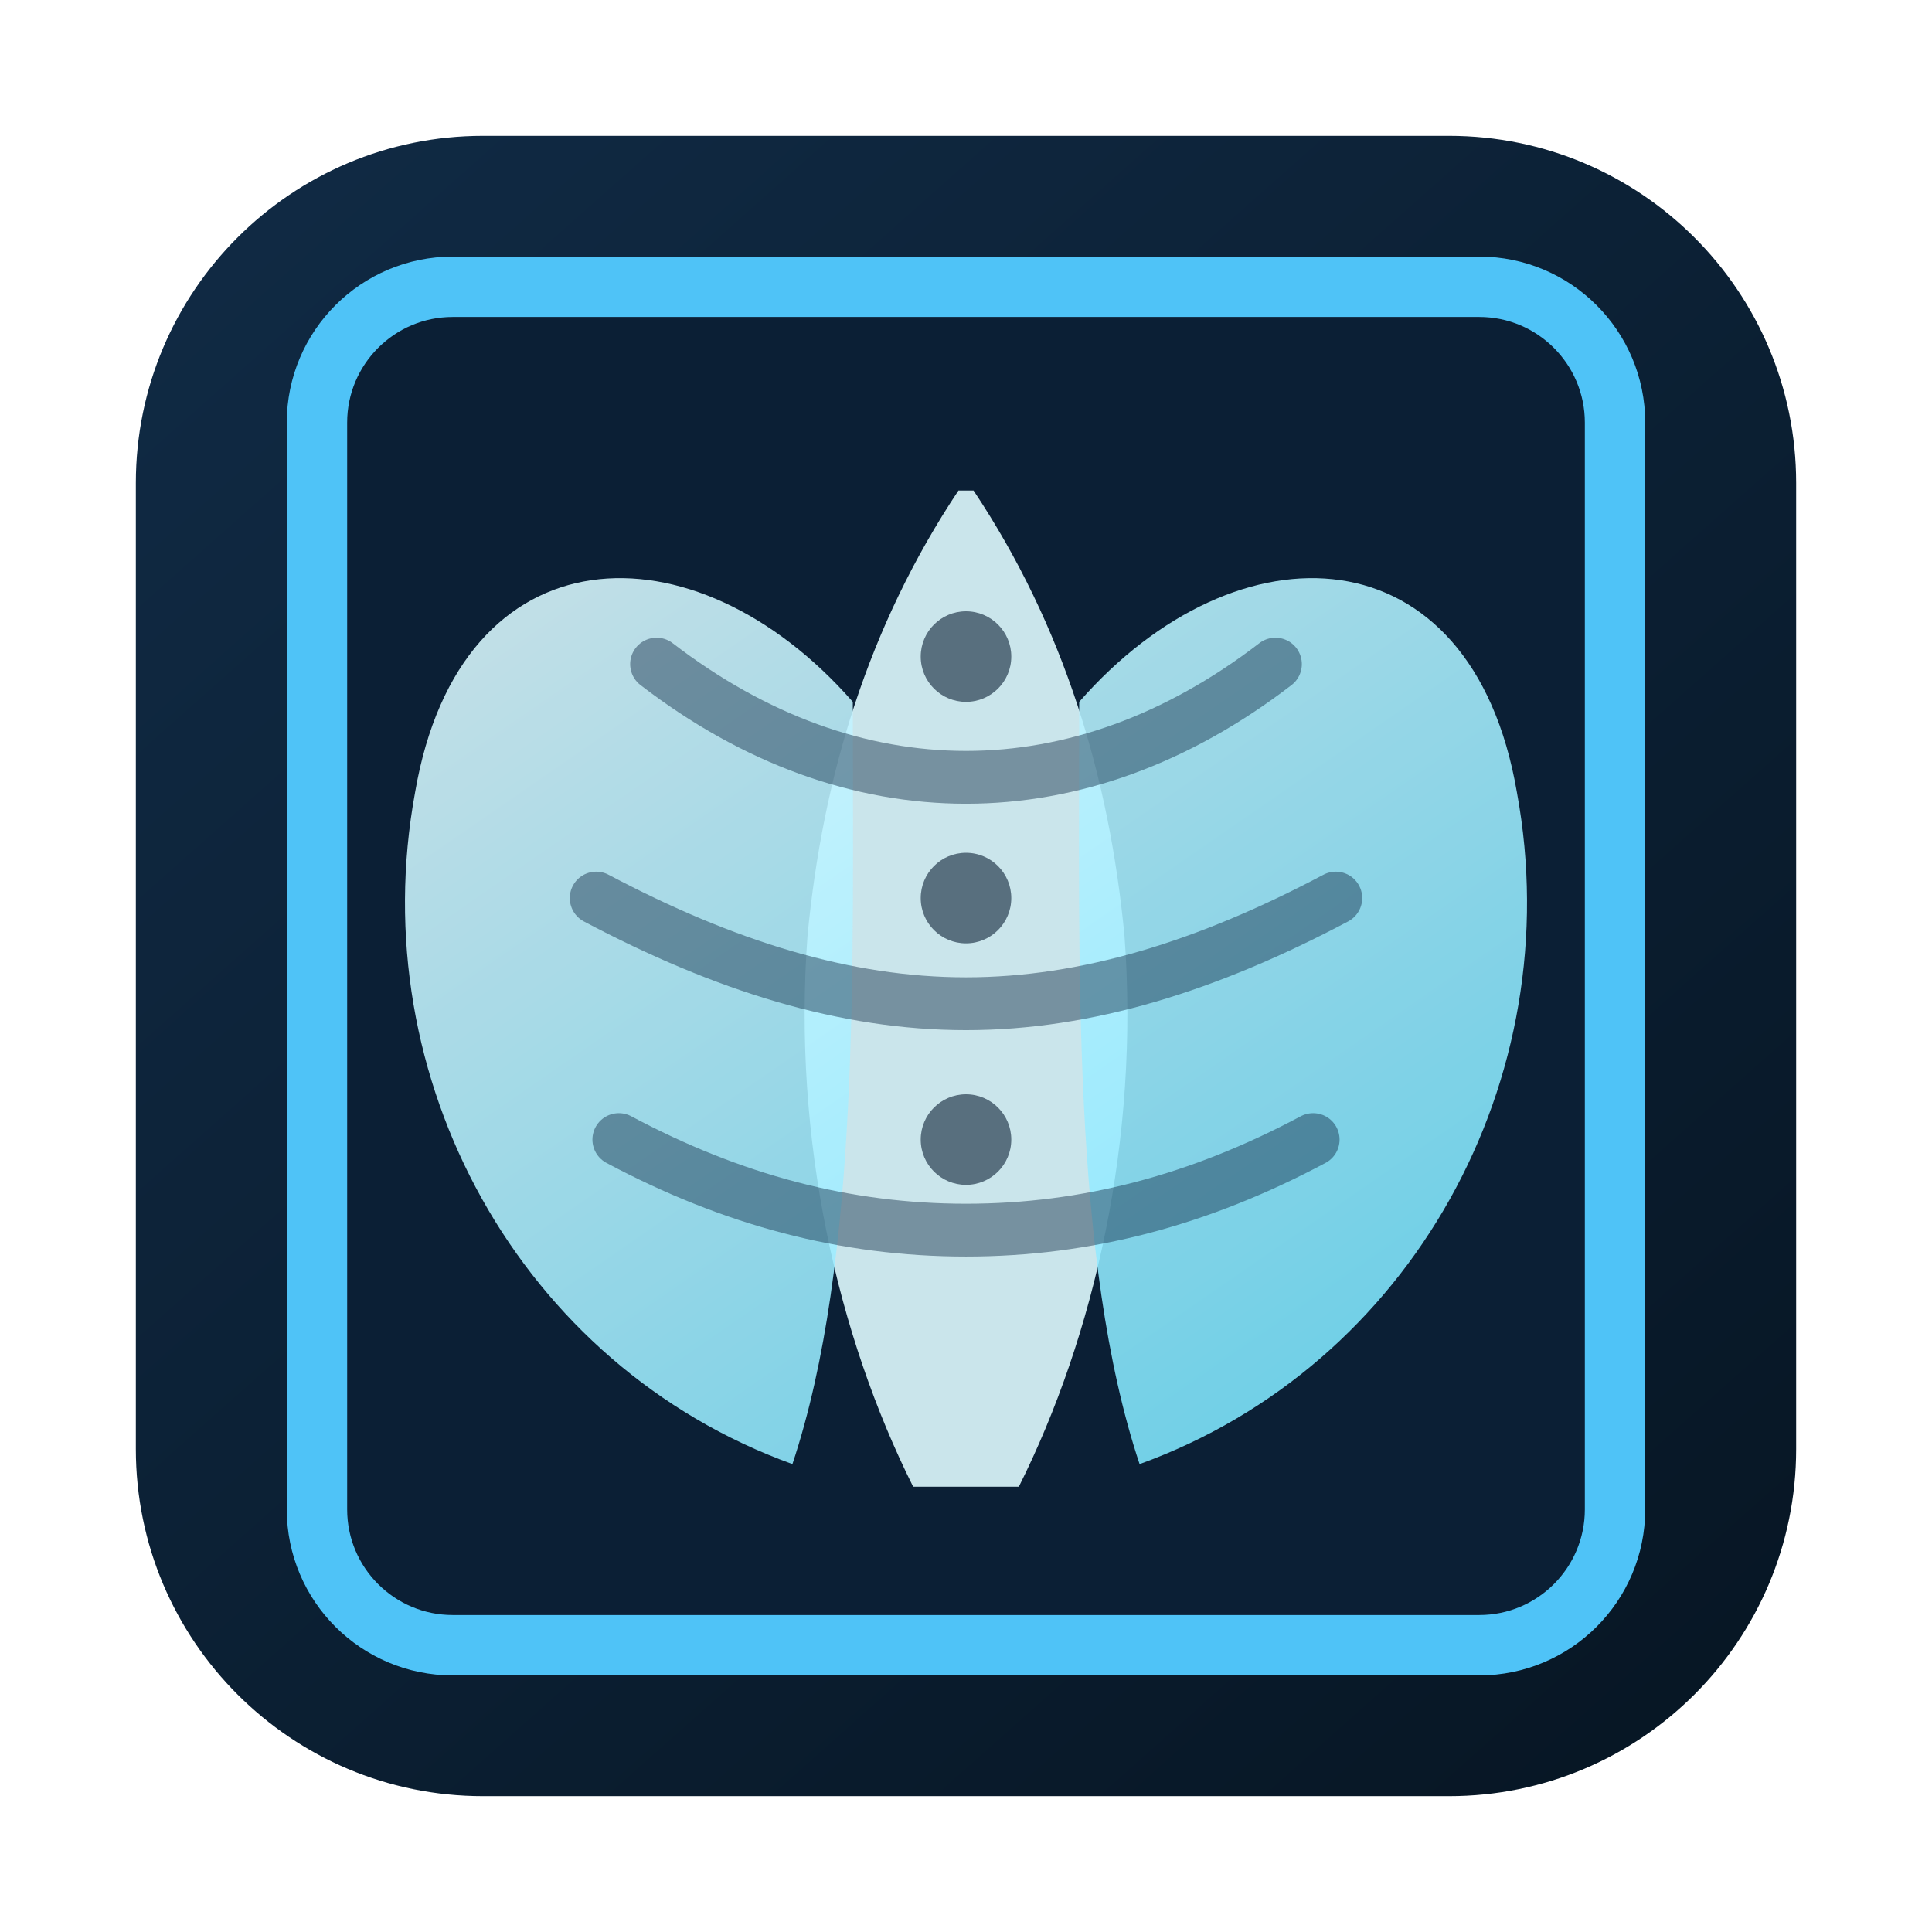
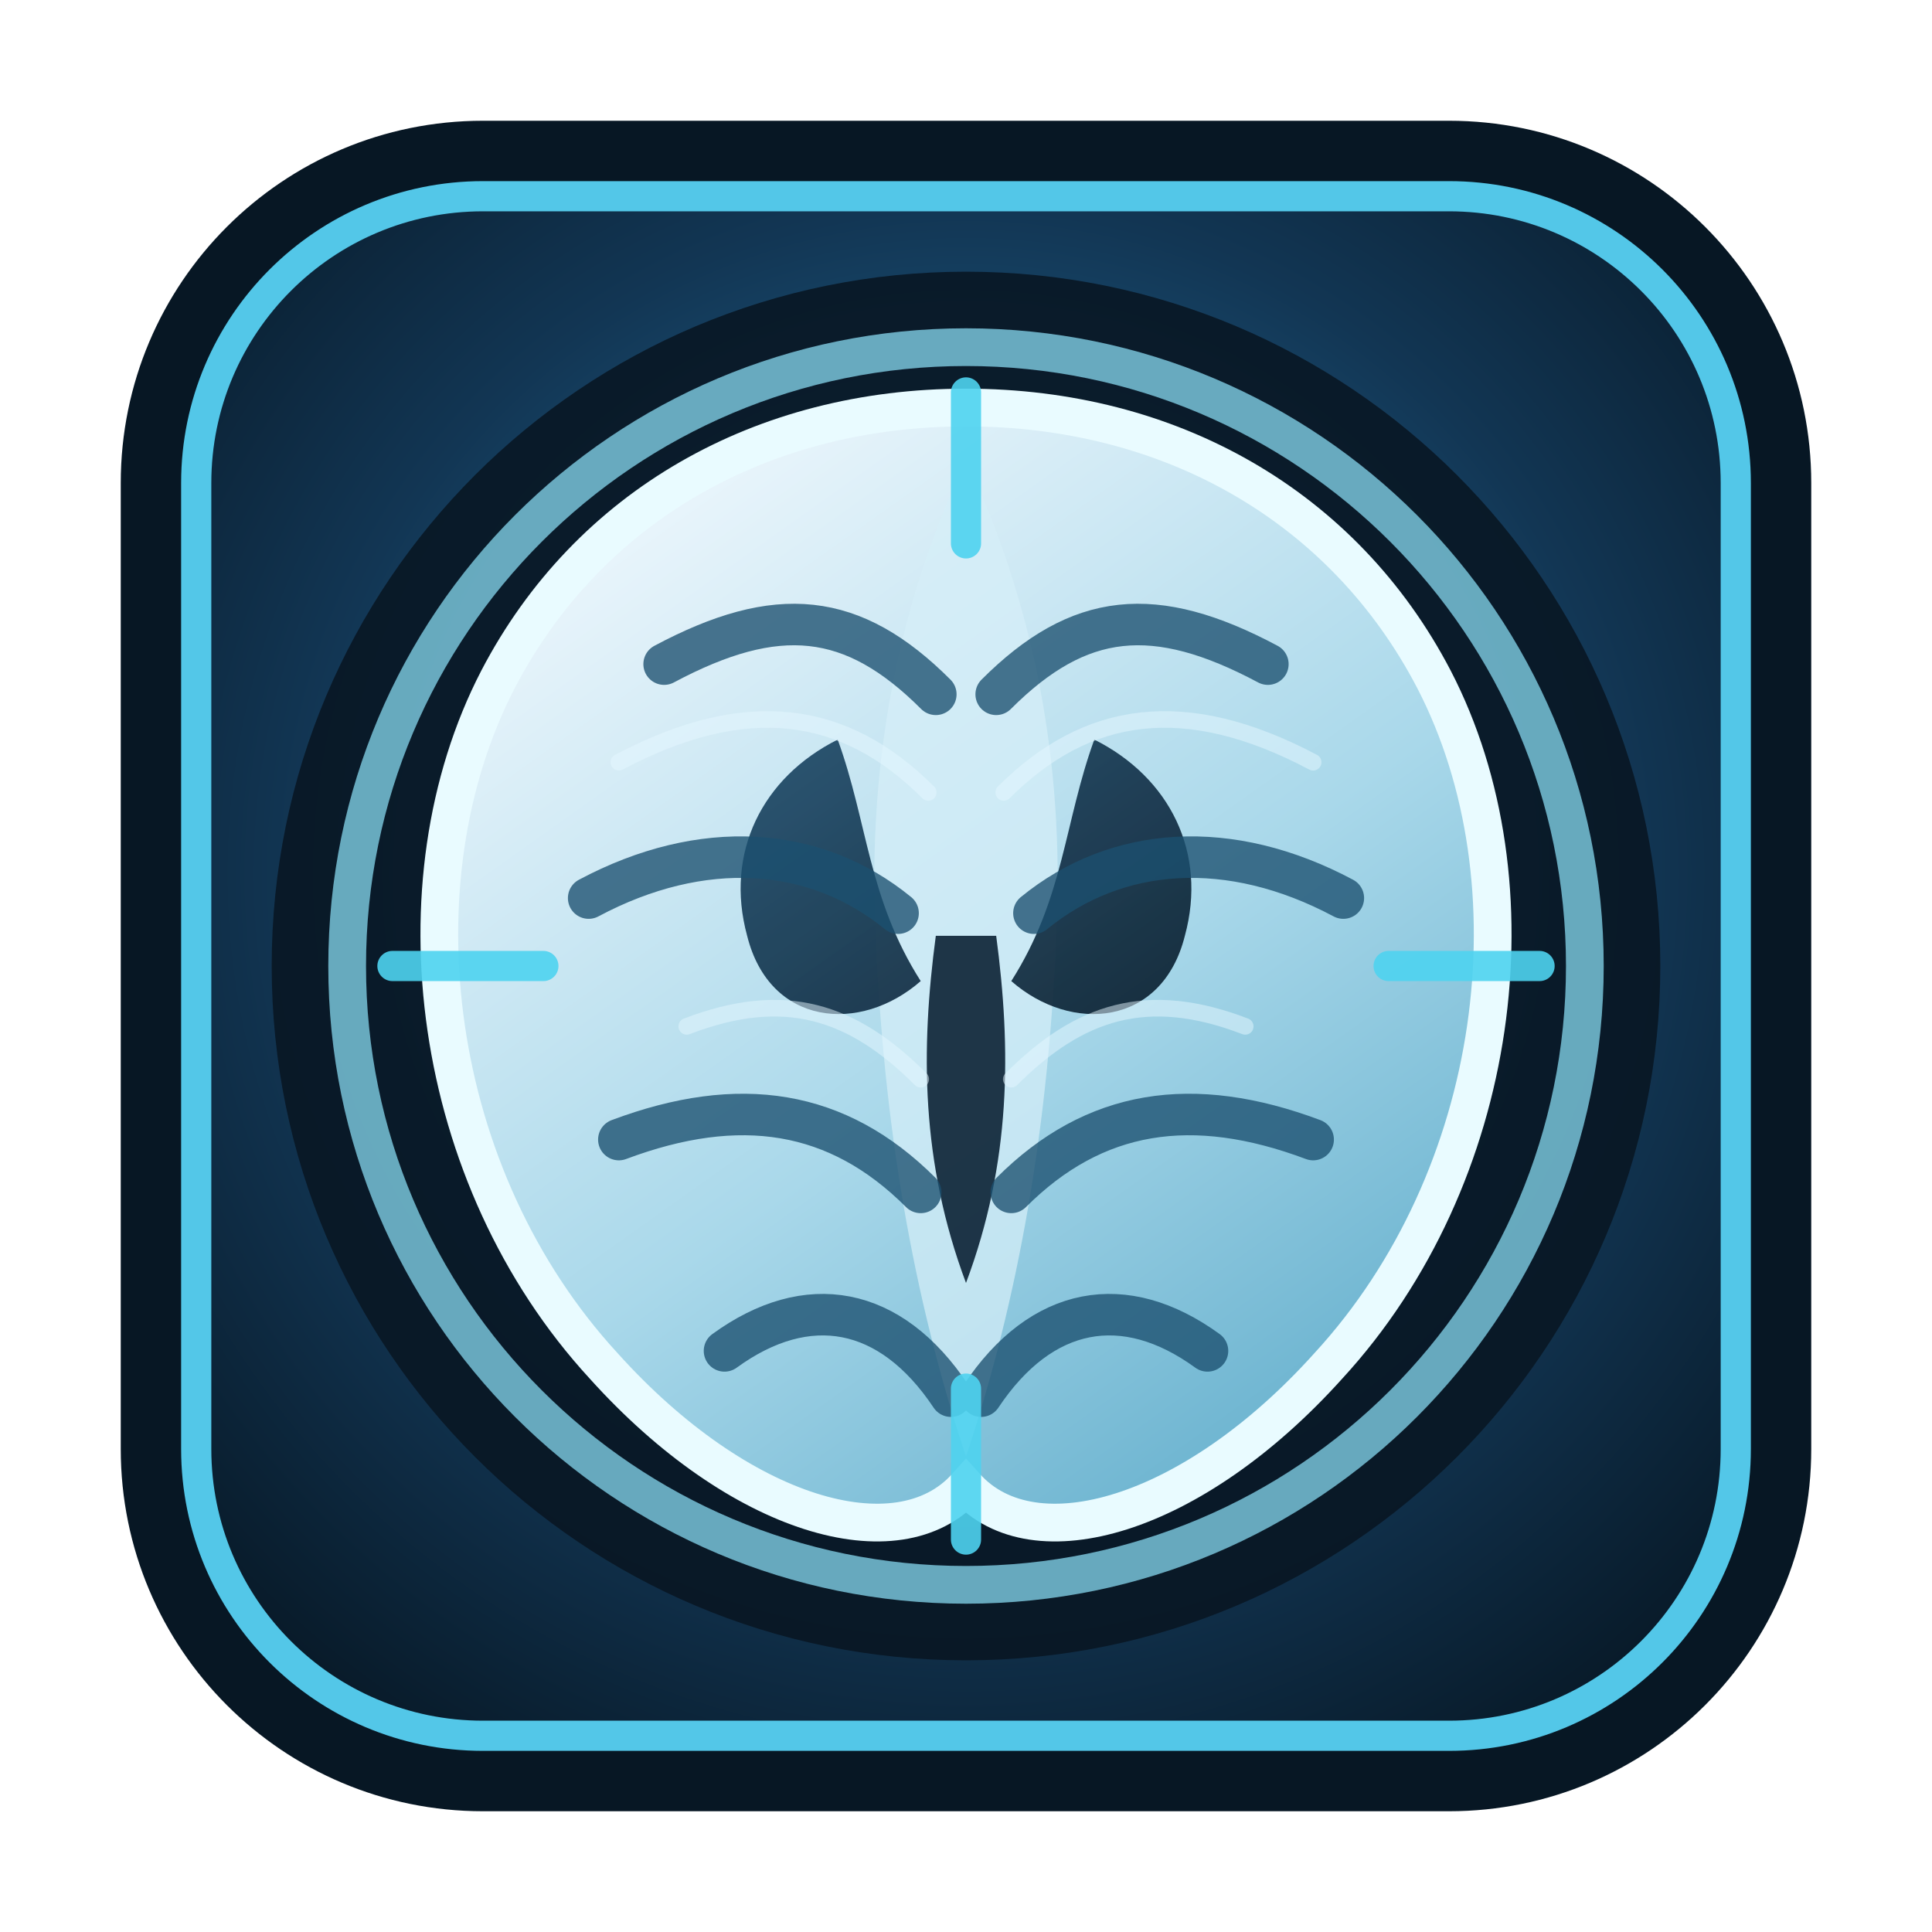
- <svg xmlns="http://www.w3.org/2000/svg" width="256" height="256" viewBox="0 0 256 256">
+ <svg xmlns="http://www.w3.org/2000/svg" width="256" height="256" viewBox="0 0 256 256" role="img" aria-label="MRI brain icon">
  <defs>
-     <linearGradient id="bg" x1="32" y1="20" x2="224" y2="236" gradientUnits="userSpaceOnUse">
-       <stop offset="0" stop-color="#102A44" />
-       <stop offset="1" stop-color="#071624" />
+     <radialGradient id="scanGlow" cx="50%" cy="44%" r="70%">
+       <stop offset="0" stop-color="#2B83B8" />
+       <stop offset="0.62" stop-color="#123654" />
+       <stop offset="1" stop-color="#071724" />
+     </radialGradient>
+     <linearGradient id="brainFill" x1="76" y1="52" x2="184" y2="204" gradientUnits="userSpaceOnUse">
+       <stop offset="0" stop-color="#F7FBFF" />
+       <stop offset="0.55" stop-color="#A9D8EA" />
+       <stop offset="1" stop-color="#5AA9C8" />
    </linearGradient>
-     <linearGradient id="xray" x1="72" y1="48" x2="184" y2="210" gradientUnits="userSpaceOnUse">
-       <stop offset="0" stop-color="#E9FBFF" />
-       <stop offset="1" stop-color="#6DE3FF" />
+     <linearGradient id="ventricle" x1="107" y1="94" x2="149" y2="154" gradientUnits="userSpaceOnUse">
+       <stop offset="0" stop-color="#1D4968" />
+       <stop offset="1" stop-color="#071724" />
    </linearGradient>
  </defs>
-   <rect x="18" y="18" width="220" height="220" rx="46" fill="url(#bg)" />
-   <rect x="42" y="38" width="172" height="180" rx="18" fill="#0B1F35" stroke="#4FC3F7" stroke-width="8" />
-   <path d="M127 65c-12 18-18 38-20 59-2 27 4 53 14 73h14c10-20 16-46 14-73-2-21-8-41-20-59h-2z" fill="#DFFBFF" opacity=".9" />
-   <path d="M113 93c-21-24-52-23-58 12-7 38 14 76 50 89 9-27 8-66 8-101z" fill="url(#xray)" opacity=".88" />
-   <path d="M143 93c21-24 52-23 58 12 7 38-14 76-50 89-9-27-8-66-8-101z" fill="url(#xray)" opacity=".88" />
-   <path d="M87 88c13 10 27 15 41 15s28-5 41-15M79 119c17 9 33 14 49 14s32-5 49-14M82 151c15 8 30 12 46 12s31-4 46-12" fill="none" stroke="#102A44" stroke-width="7" opacity=".45" stroke-linecap="round" />
-   <circle cx="128" cy="87" r="6" fill="#0B1F35" opacity=".6" />
-   <circle cx="128" cy="119" r="6" fill="#0B1F35" opacity=".6" />
-   <circle cx="128" cy="151" r="6" fill="#0B1F35" opacity=".6" />
+   <rect x="16" y="16" width="224" height="224" rx="48" fill="#071724" />
+   <rect x="26" y="26" width="204" height="204" rx="38" fill="url(#scanGlow)" stroke="#53C7E8" stroke-width="4" />
+   <circle cx="128" cy="128" r="92" fill="#081522" opacity=".88" />
+   <circle cx="128" cy="128" r="82" fill="none" stroke="#87D9F0" stroke-width="5" opacity=".75" />
+   <circle cx="128" cy="128" r="68" fill="#071724" stroke="#193A55" stroke-width="3" />
+   <path d="M128 54            C101 54 78 67 66 90            C52 117 57 156 80 181            C98 201 119 207 128 197            C137 207 158 201 176 181            C199 156 204 117 190 90            C178 67 155 54 128 54Z" fill="url(#brainFill)" stroke="#E9FBFF" stroke-width="5" />
+   <path d="M128 61            C119 80 115 101 116 123            C117 149 121 172 128 193            C135 172 139 149 140 123            C141 101 137 80 128 61Z" fill="#D6EFF8" opacity=".72" />
+   <path d="M111 98            C101 103 96 113 99 124            C102 136 114 137 122 130            C115 119 115 109 111 98Z            M145 98            C155 103 160 113 157 124            C154 136 142 137 134 130            C141 119 141 109 145 98Z" fill="url(#ventricle)" opacity=".92" />
+   <path d="M124 124 C122 139 122 154 128 170 C134 154 134 139 132 124Z" fill="#0B2134" opacity=".9" />
+   <g fill="none" stroke="#1B506F" stroke-width="5.5" stroke-linecap="round" opacity=".78">
+     <path d="M88 88 C103 80 113 81 124 92" />
+     <path d="M168 88 C153 80 143 81 132 92" />
+     <path d="M78 119 C93 111 108 112 119 121" />
+     <path d="M178 119 C163 111 148 112 137 121" />
+     <path d="M82 151 C98 145 111 147 122 158" />
+     <path d="M174 151 C158 145 145 147 134 158" />
+     <path d="M96 179 C107 171 118 173 126 185" />
+     <path d="M160 179 C149 171 138 173 130 185" />
+   </g>
+   <g fill="none" stroke="#E5F7FF" stroke-width="2.2" stroke-linecap="round" opacity=".5">
+     <path d="M82 101 C99 92 112 94 123 105" />
+     <path d="M174 101 C157 92 144 94 133 105" />
+     <path d="M91 136 C104 131 113 134 122 143" />
+     <path d="M165 136 C152 131 143 134 134 143" />
+   </g>
+   <path d="M52 128 H72 M184 128 H204 M128 52 V72 M128 184 V204" stroke="#4ED3F0" stroke-width="4" stroke-linecap="round" opacity=".9" />
</svg>
